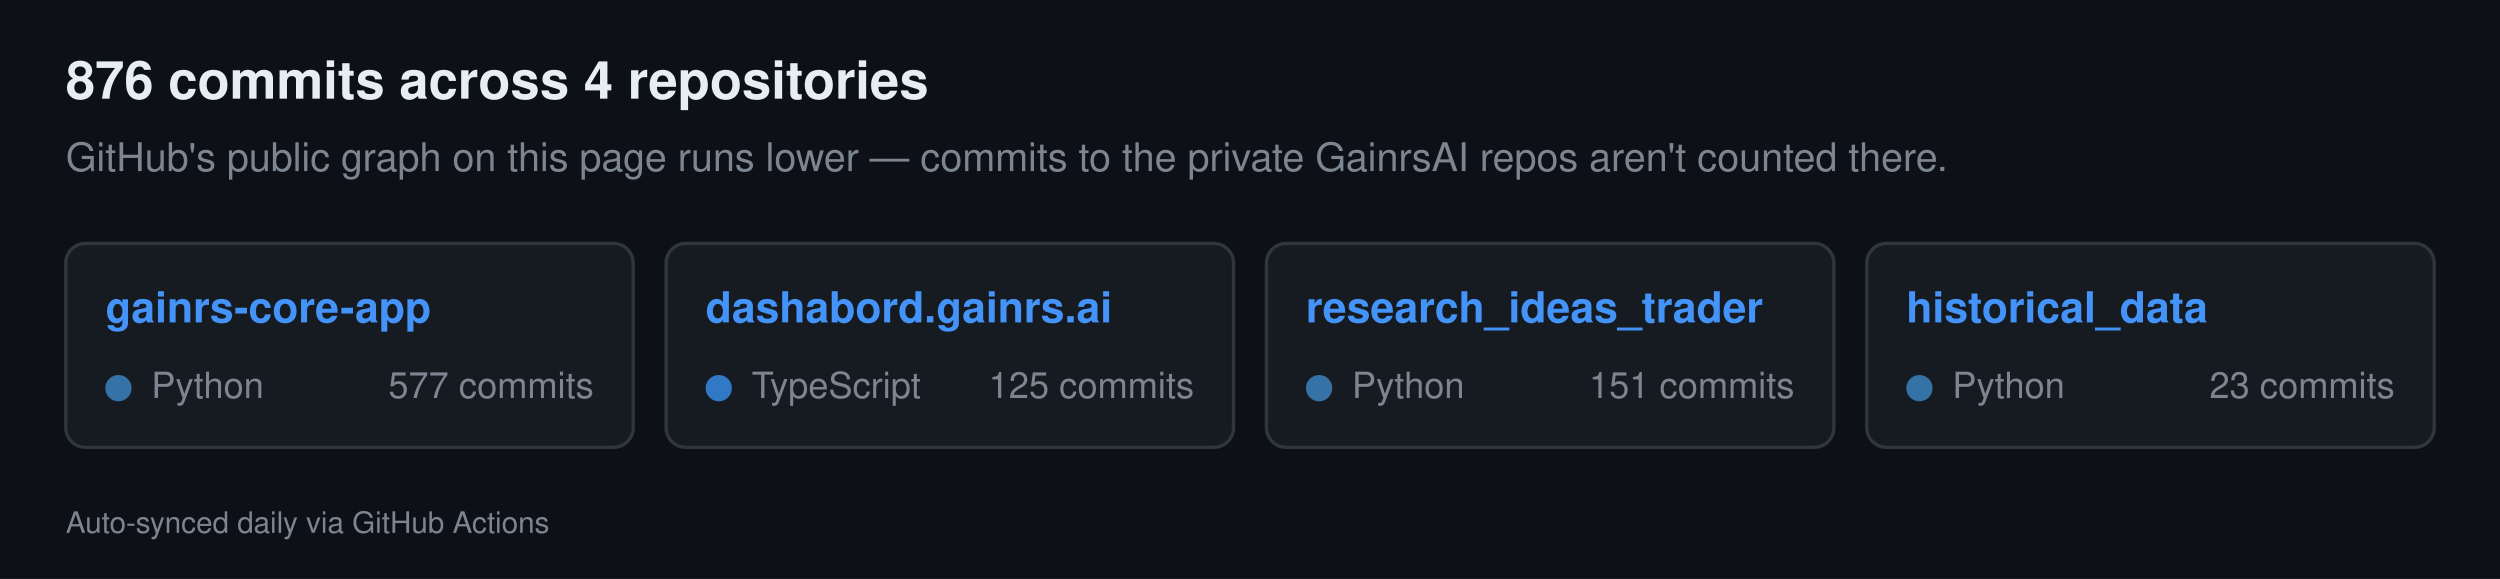
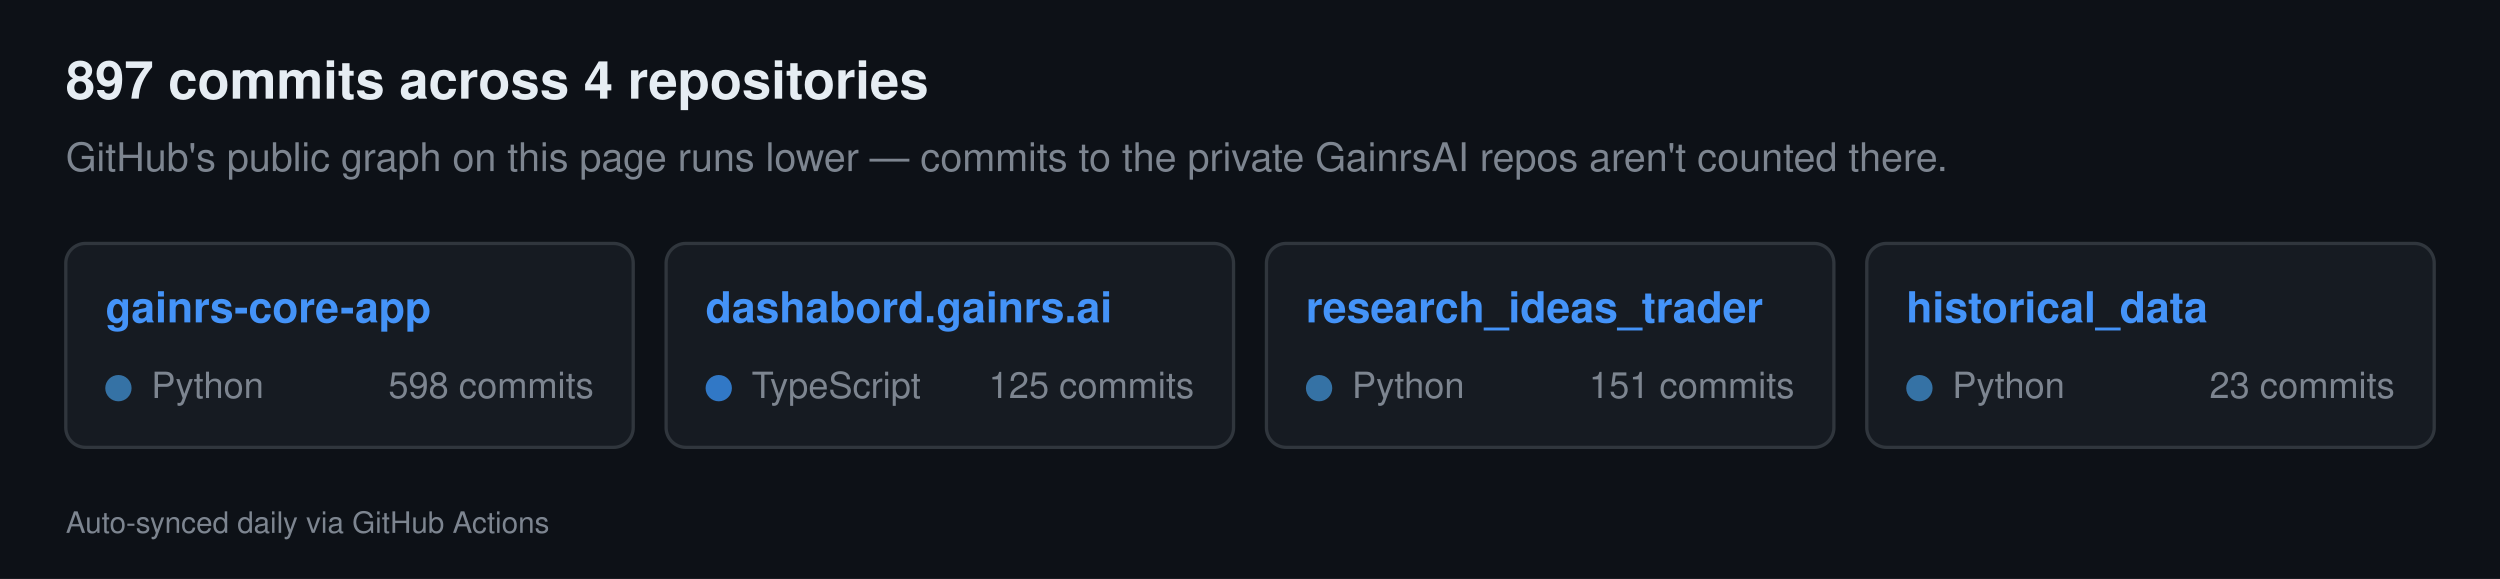
- <svg xmlns="http://www.w3.org/2000/svg" width="760" height="176" viewBox="0 0 760 176" font-family="-apple-system, BlinkMacSystemFont, 'Segoe UI', Helvetica, Arial, sans-serif" role="img" aria-label="876 commits across 4 repositories">
+ <svg xmlns="http://www.w3.org/2000/svg" width="760" height="176" viewBox="0 0 760 176" font-family="-apple-system, BlinkMacSystemFont, 'Segoe UI', Helvetica, Arial, sans-serif" role="img" aria-label="897 commits across 4 repositories">
  <rect width="760" height="176" fill="#0d1117" />
-   <text x="20" y="30" font-size="16" font-weight="600" fill="#e6edf3">876 commits across 4 repositories</text>
+   <text x="20" y="30" font-size="16" font-weight="600" fill="#e6edf3">897 commits across 4 repositories</text>
  <text x="20" y="52" font-size="12" fill="#7d8590">GitHub's public graph on this page runs lower — commits to the private GainrsAI repos aren't counted there.</text>
  <rect x="20.0" y="74" width="172.5" height="62" rx="6" fill="#161b22" stroke="#30363d" />
  <text x="32.0" y="98" font-size="13" font-weight="600" fill="#4493f8">gainrs-core-app</text>
  <circle cx="36.0" cy="118" r="4" fill="#3572A5" />
  <text x="46.0" y="121" font-size="11" fill="#7d8590">Python</text>
-   <text x="180.5" y="121" font-size="11" fill="#7d8590" text-anchor="end">577 commits</text>
+   <text x="180.5" y="121" font-size="11" fill="#7d8590" text-anchor="end">598 commits</text>
  <rect x="202.5" y="74" width="172.5" height="62" rx="6" fill="#161b22" stroke="#30363d" />
  <text x="214.5" y="98" font-size="13" font-weight="600" fill="#4493f8">dashabord.gainrs.ai</text>
  <circle cx="218.5" cy="118" r="4" fill="#3178c6" />
  <text x="228.5" y="121" font-size="11" fill="#7d8590">TypeScript</text>
  <text x="363.0" y="121" font-size="11" fill="#7d8590" text-anchor="end">125 commits</text>
  <rect x="385.0" y="74" width="172.5" height="62" rx="6" fill="#161b22" stroke="#30363d" />
  <text x="397.0" y="98" font-size="13" font-weight="600" fill="#4493f8">research_ideas_trader</text>
  <circle cx="401.0" cy="118" r="4" fill="#3572A5" />
  <text x="411.0" y="121" font-size="11" fill="#7d8590">Python</text>
  <text x="545.5" y="121" font-size="11" fill="#7d8590" text-anchor="end">151 commits</text>
  <rect x="567.5" y="74" width="172.5" height="62" rx="6" fill="#161b22" stroke="#30363d" />
  <text x="579.5" y="98" font-size="13" font-weight="600" fill="#4493f8">historical_data</text>
  <circle cx="583.5" cy="118" r="4" fill="#3572A5" />
  <text x="593.5" y="121" font-size="11" fill="#7d8590">Python</text>
  <text x="728.0" y="121" font-size="11" fill="#7d8590" text-anchor="end">23 commits</text>
  <text x="20" y="162" font-size="9" fill="#7d8590">Auto-synced daily via GitHub Actions</text>
</svg>
